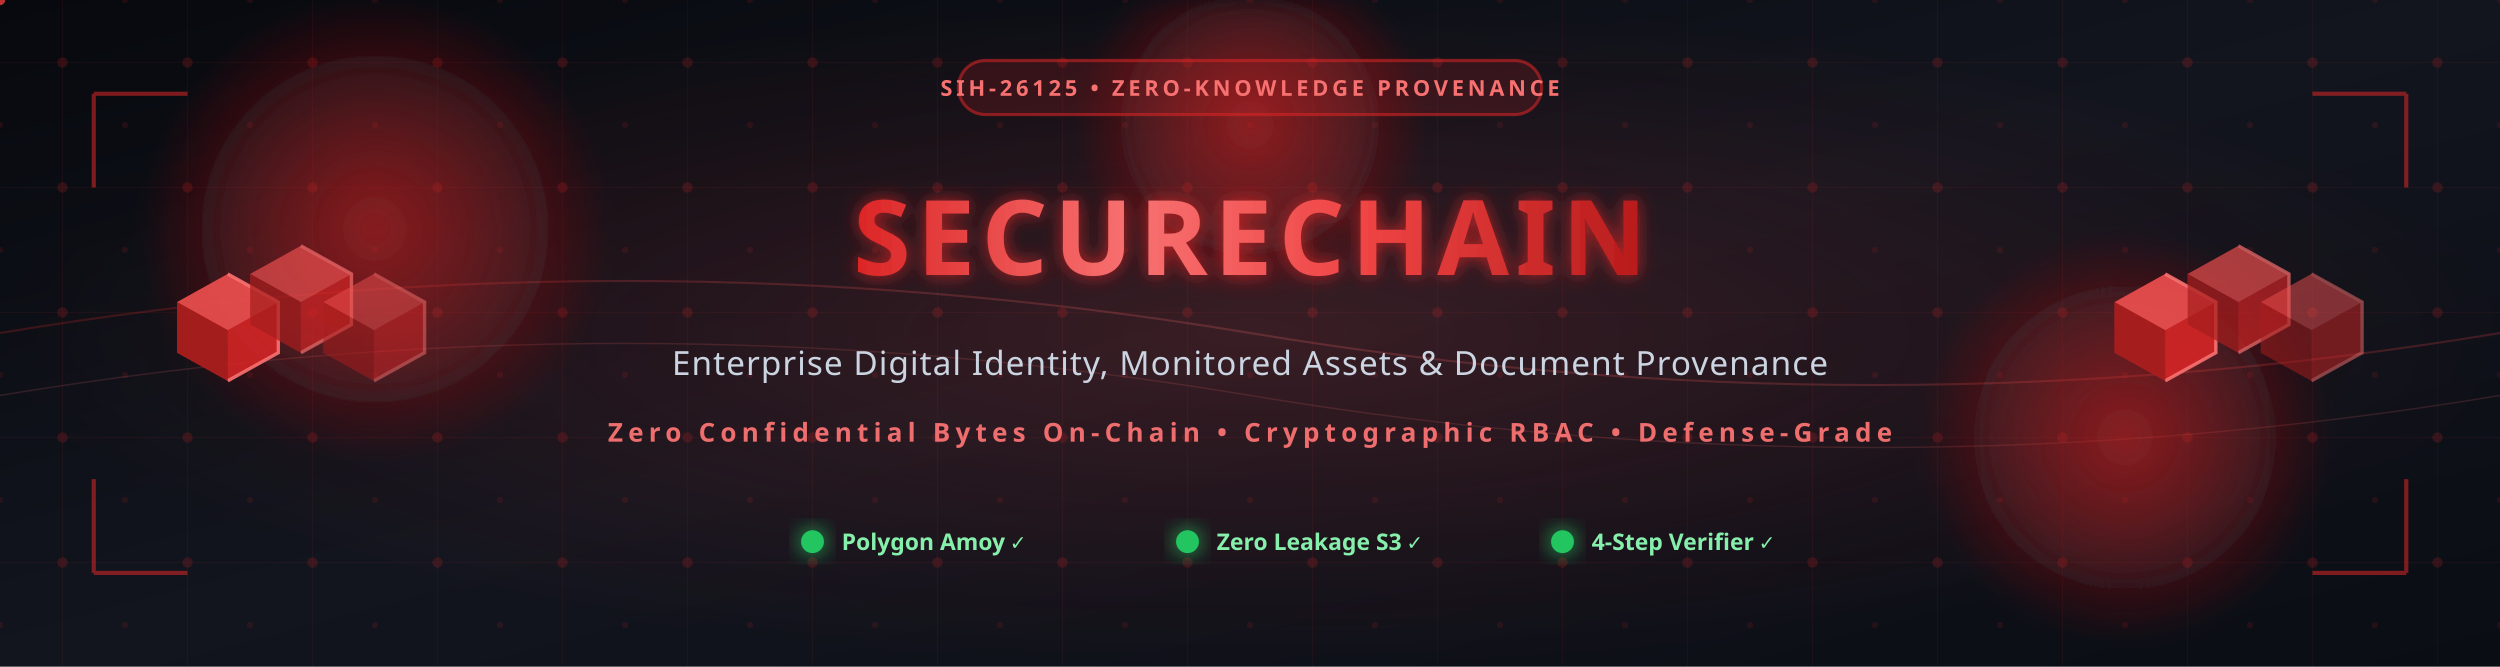
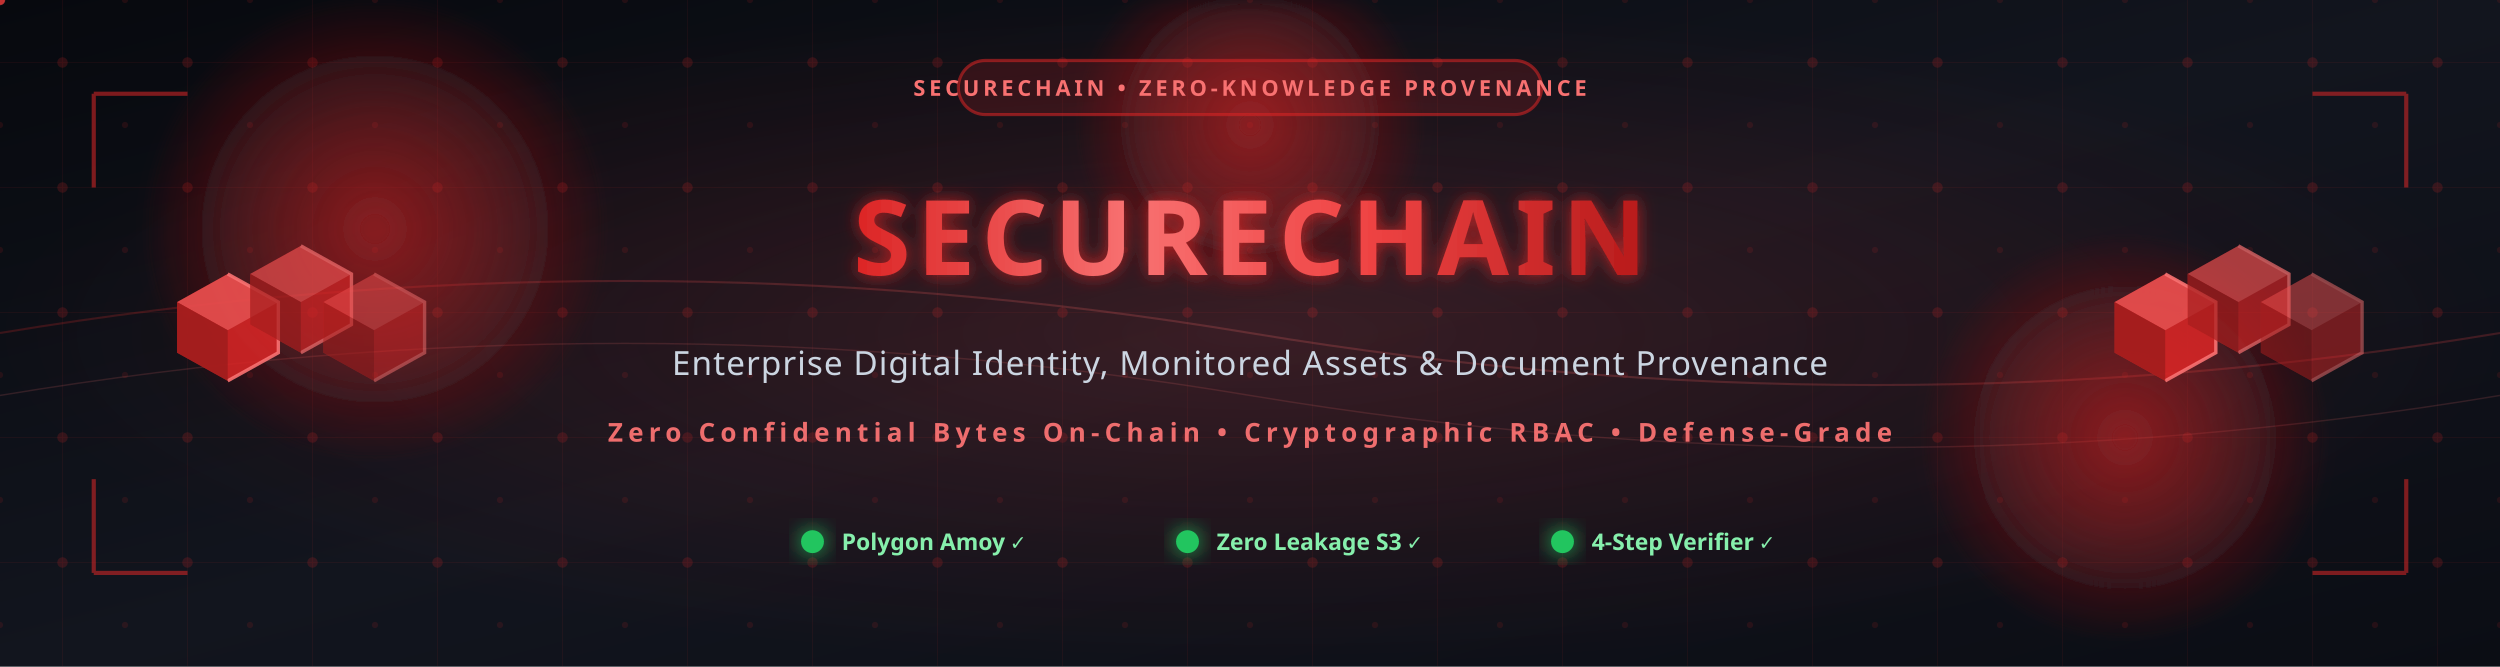
<svg xmlns="http://www.w3.org/2000/svg" viewBox="0 0 1200 320" width="1200" height="320">
  <defs>
    <linearGradient id="bgGradient" x1="0%" y1="0%" x2="100%" y2="100%">
      <stop offset="0%" style="stop-color:#07090e" />
      <stop offset="50%" style="stop-color:#12151e" />
      <stop offset="100%" style="stop-color:#0b0d14" />
    </linearGradient>
    <linearGradient id="textGradient" x1="0%" y1="0%" x2="100%" y2="0%">
      <stop offset="0%" style="stop-color:#dc2626" />
      <stop offset="35%" style="stop-color:#f87171" />
      <stop offset="65%" style="stop-color:#ef4444" />
      <stop offset="100%" style="stop-color:#b91c1c" />
    </linearGradient>
    <linearGradient id="accentGradient" x1="0%" y1="0%" x2="100%" y2="0%">
      <stop offset="0%" style="stop-color:#dc2626" />
      <stop offset="50%" style="stop-color:#f87171" />
      <stop offset="100%" style="stop-color:#ef4444" />
    </linearGradient>
    <radialGradient id="glowGradient" cx="50%" cy="50%" r="50%">
      <stop offset="0%" style="stop-color:#dc2626;stop-opacity:0.35" />
      <stop offset="70%" style="stop-color:#dc2626;stop-opacity:0" />
      <stop offset="100%" style="stop-color:#dc2626;stop-opacity:0" />
    </radialGradient>
    <radialGradient id="centerBurst" cx="50%" cy="50%" r="50%">
      <stop offset="0%" style="stop-color:#ef4444;stop-opacity:0.18" />
      <stop offset="100%" style="stop-color:#dc2626;stop-opacity:0" />
    </radialGradient>
    <filter id="glow" x="-50%" y="-50%" width="200%" height="200%">
      <feGaussianBlur stdDeviation="5" result="blur" />
      <feMerge>
        <feMergeNode in="blur" />
        <feMergeNode in="SourceGraphic" />
      </feMerge>
    </filter>
    <filter id="textGlow" x="-50%" y="-50%" width="200%" height="200%">
      <feGaussianBlur stdDeviation="4" result="blur" />
      <feFlood flood-color="#dc2626" flood-opacity="0.8" result="glowColor" />
      <feComposite in="glowColor" in2="blur" operator="in" result="glow" />
      <feMerge>
        <feMergeNode in="glow" />
        <feMergeNode in="SourceGraphic" />
      </feMerge>
    </filter>
    <pattern id="wavePattern" x="0" y="0" width="1200" height="320" patternUnits="userSpaceOnUse">
      <path d="M0,160 Q300,110 600,160 T1200,160" fill="none" stroke="url(#accentGradient)" stroke-width="1" opacity="0.22">
        <animate attributeName="d" dur="8s" repeatCount="indefinite" values="M0,160 Q300,110 600,160 T1200,160;                   M0,160 Q300,190 600,160 T1200,160;                   M0,160 Q300,110 600,160 T1200,160" />
      </path>
      <path d="M0,190 Q300,140 600,190 T1200,190" fill="none" stroke="#f87171" stroke-width="0.7" opacity="0.16">
        <animate attributeName="d" dur="10s" repeatCount="indefinite" values="M0,190 Q300,140 600,190 T1200,190;                   M0,190 Q300,220 600,190 T1200,190;                   M0,190 Q300,140 600,190 T1200,190" />
      </path>
    </pattern>
    <pattern id="circuitPattern" width="60" height="60" patternUnits="userSpaceOnUse">
      <rect x="0" y="0" width="60" height="60" fill="none" />
      <path d="M0,30 L60,30 M30,0 L30,60" stroke="#dc2626" stroke-width="0.35" opacity="0.1" />
      <circle cx="30" cy="30" r="2.5" fill="#dc2626" opacity="0.18" />
      <circle cx="0" cy="0" r="1.5" fill="#dc2626" opacity="0.12" />
      <circle cx="60" cy="0" r="1.5" fill="#dc2626" opacity="0.12" />
      <circle cx="0" cy="60" r="1.5" fill="#dc2626" opacity="0.12" />
      <circle cx="60" cy="60" r="1.5" fill="#dc2626" opacity="0.12" />
    </pattern>
    <g id="cube">
      <path d="M0,0 L18,-10 L36,0 L36,18 L18,28 L0,18 Z" fill="#dc2626" fill-opacity="0.85" />
      <path d="M18,-10 L36,0 L36,18 L18,28" fill="none" stroke="#f87171" stroke-width="1.2" stroke-opacity="0.9" />
      <path d="M0,0 L18,-10 L36,0 L18,10 Z" fill="#f87171" fill-opacity="0.5" />
      <path d="M0,0 L18,10 L18,28 L0,18 Z" fill="#991b1b" fill-opacity="0.75" />
    </g>
  </defs>
  <rect width="1200" height="320" fill="url(#bgGradient)" />
  <rect width="1200" height="320" fill="url(#circuitPattern)" />
  <rect width="1200" height="320" fill="url(#wavePattern)" />
  <rect width="1200" height="320" fill="url(#centerBurst)" />
  <circle cx="180" cy="110" r="160" fill="url(#glowGradient)" filter="url(#glow)">
    <animate attributeName="r" values="160;195;160" dur="6s" repeatCount="indefinite" />
    <animate attributeName="opacity" values="0.35;0.6;0.35" dur="6s" repeatCount="indefinite" />
  </circle>
  <circle cx="1020" cy="210" r="140" fill="url(#glowGradient)" filter="url(#glow)">
    <animate attributeName="r" values="140;175;140" dur="8s" repeatCount="indefinite" />
    <animate attributeName="opacity" values="0.25;0.5;0.25" dur="8s" repeatCount="indefinite" />
  </circle>
  <circle cx="600" cy="60" r="120" fill="url(#glowGradient)" filter="url(#glow)">
    <animate attributeName="r" values="120;150;120" dur="7s" repeatCount="indefinite" />
    <animate attributeName="opacity" values="0.2;0.45;0.2" dur="7s" repeatCount="indefinite" />
  </circle>
  <circle r="2" fill="#dc2626" opacity="0.8">
    <animateMotion path="M50,260 Q200,60 400,210 Q600,310 800,110 Q1000,260 1150,160" dur="15s" repeatCount="indefinite" rotate="auto" />
    <animate attributeName="opacity" values="0;0.8;0" dur="15s" repeatCount="indefinite" />
    <animate attributeName="r" values="1;3;1" dur="15s" repeatCount="indefinite" />
  </circle>
  <circle r="1.5" fill="#f87171" opacity="0.6">
    <animateMotion path="M100,60 Q300,260 500,120 Q700,60 900,220 Q1100,120 1200,300" dur="18s" repeatCount="indefinite" rotate="auto" />
    <animate attributeName="opacity" values="0;0.6;0" dur="18s" repeatCount="indefinite" />
  </circle>
  <circle r="2.5" fill="#ef4444" opacity="0.7">
    <animateMotion path="M200,290 Q400,90 600,270 Q800,60 1000,250" dur="12s" repeatCount="indefinite" rotate="auto" />
    <animate attributeName="opacity" values="0;0.7;0" dur="12s" repeatCount="indefinite" />
    <animate attributeName="r" values="1;4;1" dur="12s" repeatCount="indefinite" />
  </circle>
  <circle r="1.8" fill="#991b1b" opacity="0.5">
    <animateMotion path="M50,120 Q250,290 450,90 Q650,320 850,140 Q1050,290 1200,110" dur="20s" repeatCount="indefinite" rotate="auto" />
    <animate attributeName="opacity" values="0;0.5;0" dur="20s" repeatCount="indefinite" />
  </circle>
  <g transform="translate(85, 145) scale(1.35)">
    <use href="#cube">
      <animateTransform attributeName="transform" type="translate" values="0,0;0,-14;0,0" dur="3.5s" repeatCount="indefinite" />
    </use>
    <use href="#cube" transform="translate(26, -10)" opacity="0.75">
      <animateTransform attributeName="transform" type="translate" values="26,-10;26,-24;26,-10" dur="3.5s" repeatCount="indefinite" begin="0.35s" />
    </use>
    <use href="#cube" transform="translate(52, 0)" opacity="0.55">
      <animateTransform attributeName="transform" type="translate" values="52,0;52,-14;52,0" dur="3.5s" repeatCount="indefinite" begin="0.7s" />
    </use>
  </g>
  <g transform="translate(1015, 145) scale(1.35)">
    <use href="#cube">
      <animateTransform attributeName="transform" type="translate" values="0,0;0,-14;0,0" dur="4s" repeatCount="indefinite" />
    </use>
    <use href="#cube" transform="translate(26, -10)" opacity="0.75">
      <animateTransform attributeName="transform" type="translate" values="26,-10;26,-24;26,-10" dur="4s" repeatCount="indefinite" begin="0.4s" />
    </use>
    <use href="#cube" transform="translate(52, 0)" opacity="0.55">
      <animateTransform attributeName="transform" type="translate" values="52,0;52,-14;52,0" dur="4s" repeatCount="indefinite" begin="0.8s" />
    </use>
  </g>
  <g font-family="'JetBrains Mono', 'Fira Code', 'Segoe UI', monospace">
    <g transform="translate(600, 42)">
      <rect x="-140" y="-13" width="280" height="26" rx="13" fill="#dc2626" fill-opacity="0.16" stroke="#dc2626" stroke-width="1.5" stroke-opacity="0.55" />
-       <text x="0" y="4" text-anchor="middle" font-size="10.5" font-weight="700" fill="#f87171" letter-spacing="1.8" style="text-transform:uppercase">SIH-26125 • ZERO-KNOWLEDGE PROVENANCE</text>
+       <text x="0" y="4" text-anchor="middle" font-size="10.5" font-weight="700" fill="#f87171" letter-spacing="1.8" style="text-transform:uppercase">SECURECHAIN • ZERO-KNOWLEDGE PROVENANCE</text>
    </g>
    <text x="600" y="132" text-anchor="middle" font-size="50" font-weight="900" fill="url(#textGradient)" filter="url(#textGlow)" letter-spacing="3">
      SECURECHAIN
    </text>
    <text x="600" y="180" text-anchor="middle" font-size="16" font-weight="500" fill="#cbd5e1" letter-spacing="0.5">
      Enterprise Digital Identity, Monitored Assets &amp; Document Provenance
    </text>
    <text x="600" y="212" text-anchor="middle" font-size="12.5" font-weight="600" fill="#f87171" opacity="0.95" letter-spacing="2.5" style="text-transform:uppercase">
      Zero Confidential Bytes On-Chain • Cryptographic RBAC • Defense-Grade
    </text>
    <g transform="translate(600, 260)">
      <g transform="translate(-210, 0)">
        <circle r="5.5" fill="#22c55e" filter="url(#glow)">
          <animate attributeName="opacity" values="1;0.4;1" dur="2s" repeatCount="indefinite" />
        </circle>
        <text x="14" y="4" font-size="11" fill="#86efac" font-weight="600">Polygon Amoy ✓</text>
      </g>
      <g transform="translate(-30, 0)">
        <circle r="5.5" fill="#22c55e" filter="url(#glow)">
          <animate attributeName="opacity" values="1;0.4;1" dur="2s" repeatCount="indefinite" begin="0.4s" />
        </circle>
        <text x="14" y="4" font-size="11" fill="#86efac" font-weight="600">Zero Leakage S3 ✓</text>
      </g>
      <g transform="translate(150, 0)">
        <circle r="5.5" fill="#22c55e" filter="url(#glow)">
          <animate attributeName="opacity" values="1;0.4;1" dur="2s" repeatCount="indefinite" begin="0.8s" />
        </circle>
        <text x="14" y="4" font-size="11" fill="#86efac" font-weight="600">4-Step Verifier ✓</text>
      </g>
    </g>
  </g>
  <line x1="280" y1="26" x2="920" y2="26" stroke="url(#accentGradient)" stroke-width="2" stroke-linecap="round" opacity="0.7">
    <animate attributeName="stroke-dashoffset" values="0;640" dur="3s" repeatCount="indefinite" />
    <animate attributeName="stroke-dasharray" values="180,460;460,180" dur="3s" repeatCount="indefinite" />
  </line>
  <line x1="280" y1="295" x2="920" y2="295" stroke="url(#accentGradient)" stroke-width="2" stroke-linecap="round" opacity="0.7">
    <animate attributeName="stroke-dashoffset" values="640;0" dur="3s" repeatCount="indefinite" />
    <animate attributeName="stroke-dasharray" values="460,180;180,460" dur="3s" repeatCount="indefinite" />
  </line>
  <g stroke="#dc2626" stroke-width="2" opacity="0.55">
    <path d="M45,45 L90,45 M45,45 L45,90">
      <animate attributeName="stroke-dashoffset" values="0;90" dur="2s" repeatCount="indefinite" />
      <animate attributeName="stroke-dasharray" values="45,45;0,90" dur="2s" repeatCount="indefinite" />
    </path>
    <path d="M1155,45 L1110,45 M1155,45 L1155,90">
      <animate attributeName="stroke-dashoffset" values="0;90" dur="2s" repeatCount="indefinite" />
      <animate attributeName="stroke-dasharray" values="45,45;0,90" dur="2s" repeatCount="indefinite" />
    </path>
    <path d="M45,275 L90,275 M45,275 L45,230">
      <animate attributeName="stroke-dashoffset" values="0;90" dur="2s" repeatCount="indefinite" />
      <animate attributeName="stroke-dasharray" values="45,45;0,90" dur="2s" repeatCount="indefinite" />
    </path>
    <path d="M1155,275 L1110,275 M1155,275 L1155,230">
      <animate attributeName="stroke-dashoffset" values="0;90" dur="2s" repeatCount="indefinite" />
      <animate attributeName="stroke-dasharray" values="45,45;0,90" dur="2s" repeatCount="indefinite" />
    </path>
  </g>
</svg>
